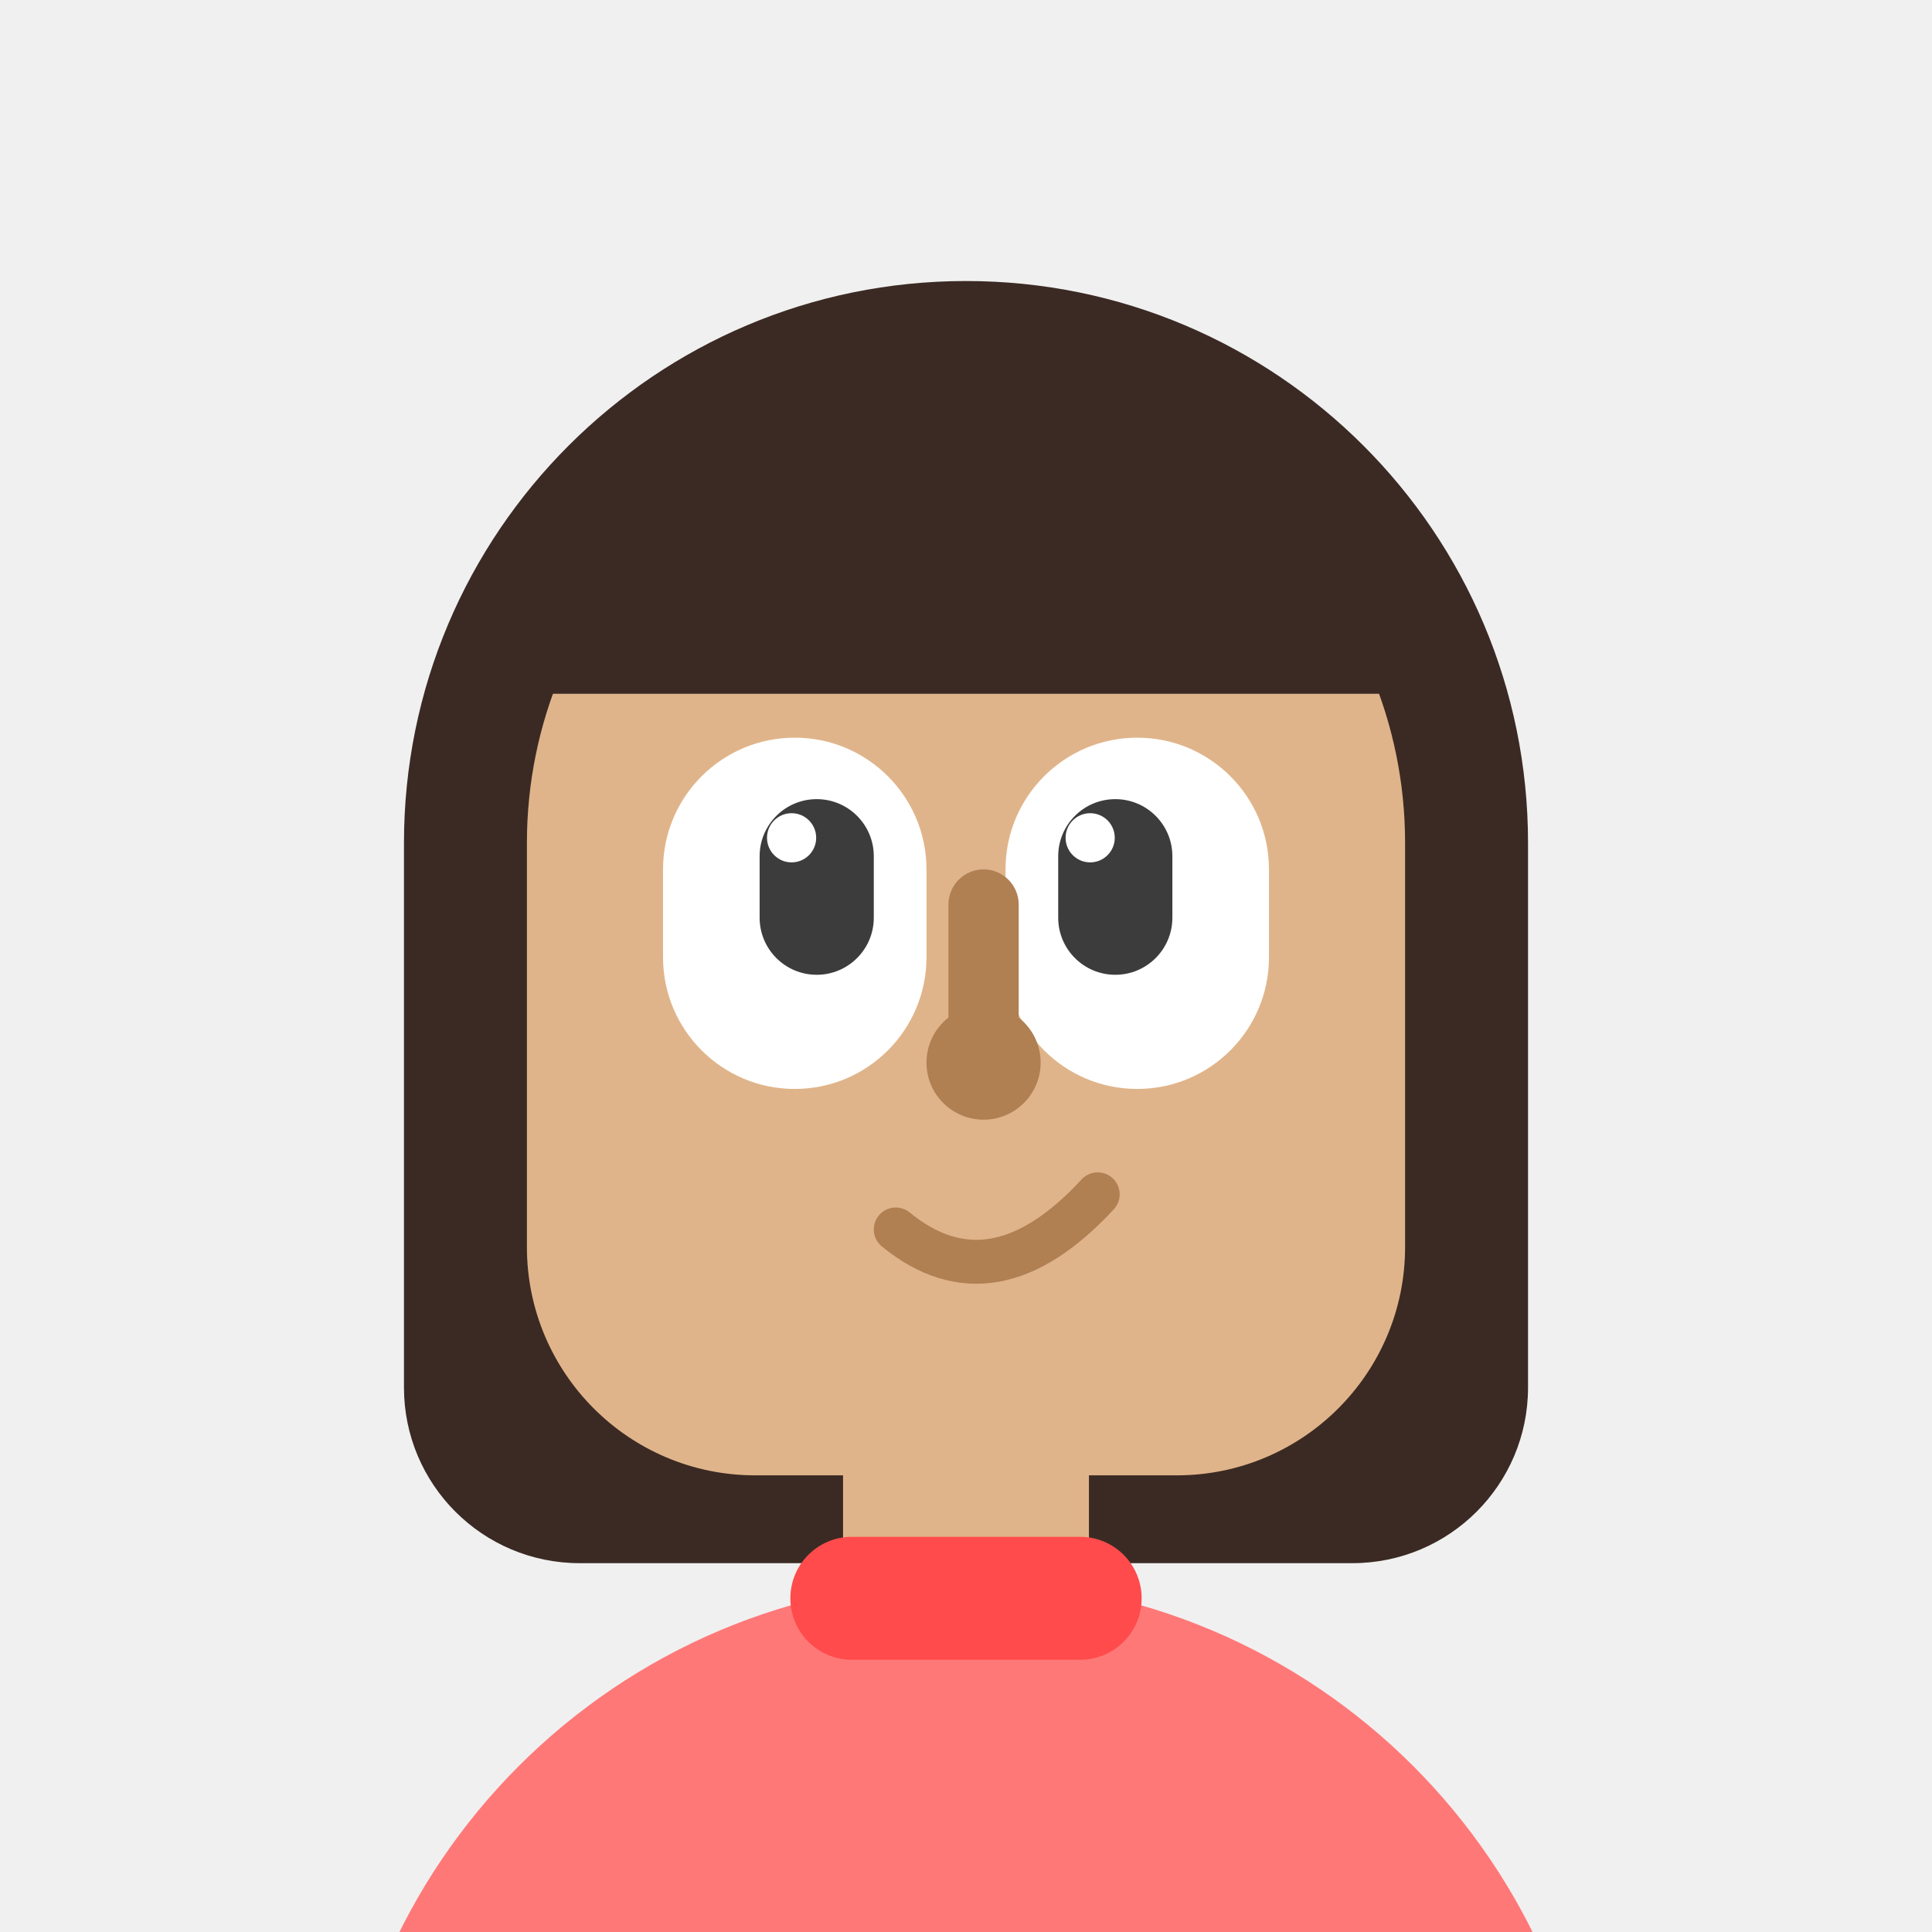
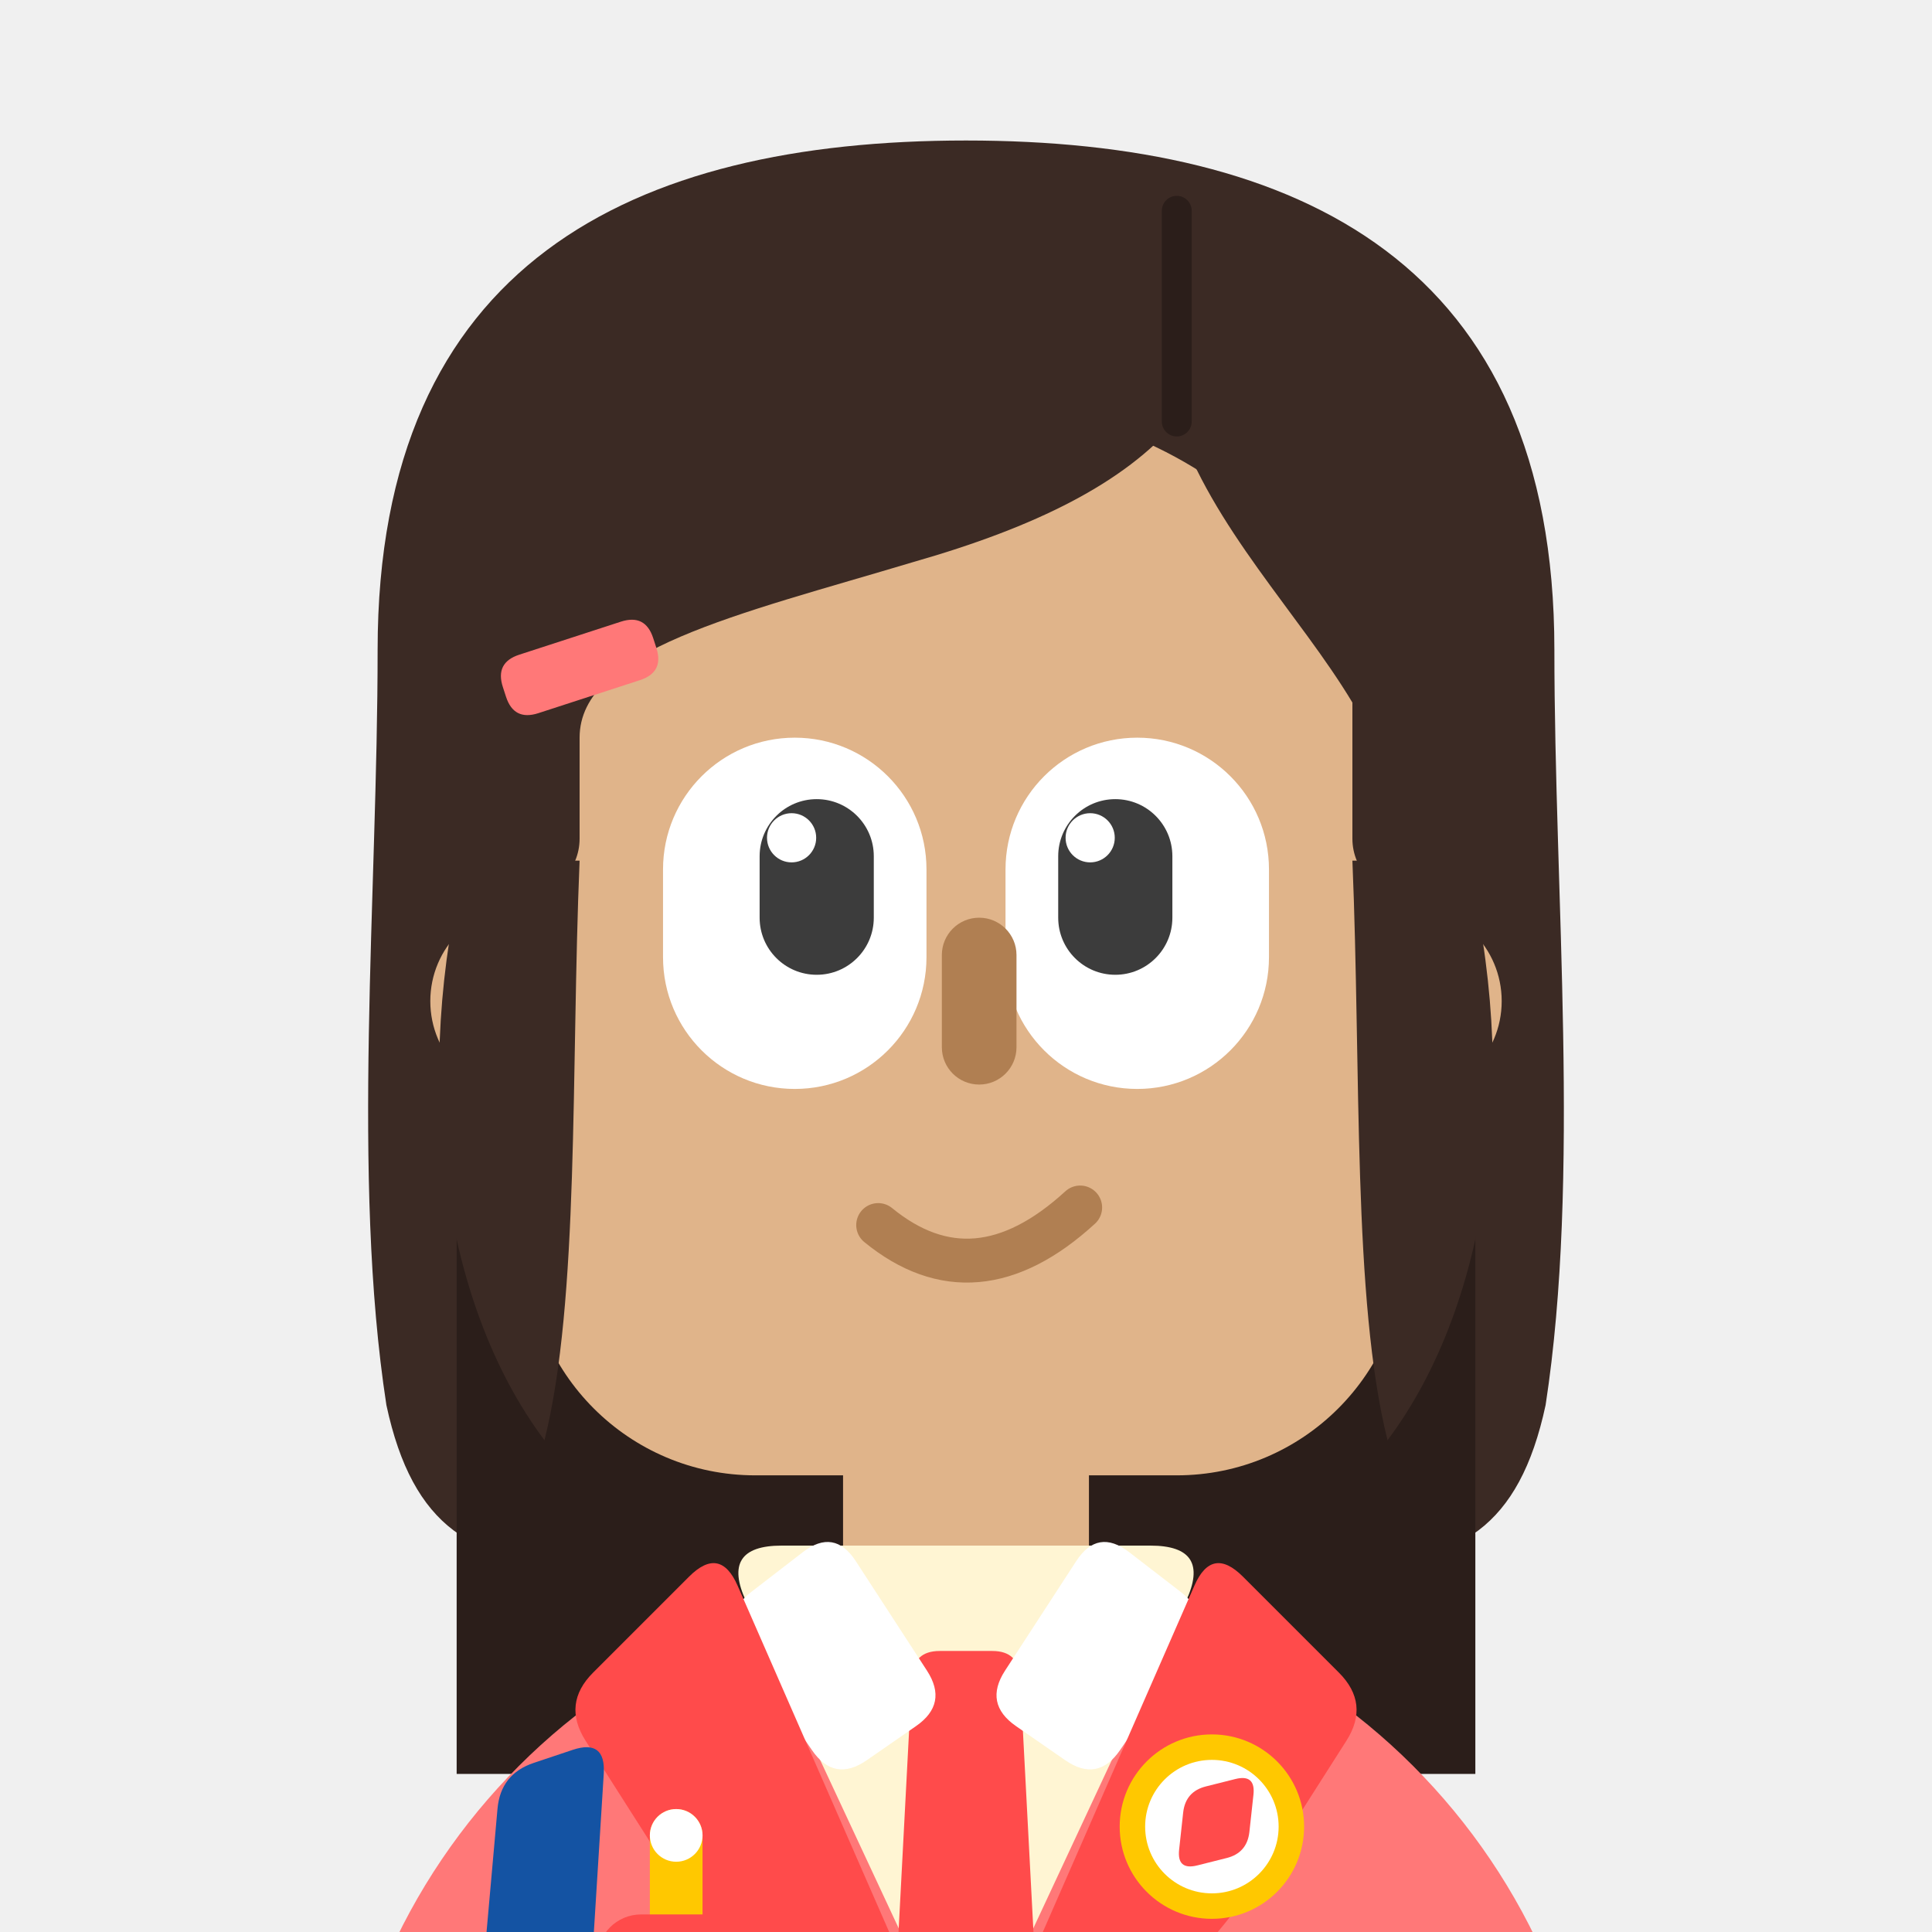
<svg xmlns="http://www.w3.org/2000/svg" width="220" height="220" viewBox="-110 -112 220 220">
-   <path d="M-64 -16A64 64 0 0 1 64 -16V46A20 20 0 0 1 44 66H-44A20 20 0 0 1 -64 46Z" fill="#3B2A24" />
+   <path d="M-66 48C-70 22 -67 -10 -67 -38C-67 -82 -38 -96 0 -96C38 -96 67 -82 67 -38C67 -10 70 22 66 48C63 62 56 66 44 66H-44C-56 66 -63 62 -66 48Z" fill="#3B2A24" />
+   <path d="M-58 4V90H58V4Z" fill="#2B1E1A" />
+   <path d="M-57 -16.5V-50C-61 -77 -34 -91 0 -91C34 -91 61 -77 57 -50V-16.5Z" fill="#3B2A24" />
  <path d="M-105 252a25 25 0 1 0 50 0a25 25 0 1 0 -50 0Z" fill="#E0B48A" />
  <path d="M-46 118L-70.65 215.17" fill="none" stroke="#FF7878" stroke-width="38" stroke-linecap="round" stroke-linejoin="round" />
  <path d="M55 252a25 25 0 1 0 50 0a25 25 0 1 0 -50 0Z" fill="#E0B48A" />
  <path d="M46 118L70.65 215.17" fill="none" stroke="#FF7878" stroke-width="38" stroke-linecap="round" stroke-linejoin="round" />
  <path d="M-8 40H8A6 6 0 0 1 14 46V74A6 6 0 0 1 8 80H-8A6 6 0 0 1 -14 74V46A6 6 0 0 1 -8 40Z" fill="#E0B48A" />
  <path d="M-8 40H8A6 6 0 0 1 14 46V48A6 6 0 0 1 8 54H-8A6 6 0 0 1 -14 48V46A6 6 0 0 1 -8 40Z" fill="#B07F52" />
  <path d="M-72 140A72 72 0 0 1 72 140V220A30 30 0 0 1 42 250H-42A30 30 0 0 1 -72 220Z" fill="#FF7878" />
-   <path d="M-13 63H13A7 7 0 0 1 20 70V70A7 7 0 0 1 13 77H-13A7 7 0 0 1 -20 70V70A7 7 0 0 1 -13 63Z" fill="#FF4B4B" />
+   <path d="M-25.04 70.34Q-28 64 -21 64L21 64Q28 64 25.04 70.34L2.96 117.66Q0 124 -2.96 117.66Z" fill="#FFF5D3" />
+   <path d="M-6.16 79Q-6 76 -3 76L3 76Q6 76 6.16 79L7.84 111Q8 114 6.13 116.34L1.87 121.66Q0 124 -1.87 121.66L-6.13 116.34Q-8 114 -7.84 111Z" fill="#FF4B4B" />
+   <path d="M-25.46 75.71Q-28 72 -24.43 69.26L-18.57 64.74Q-15 62 -12.55 65.77L-4.45 78.23Q-2 82 -5.7 84.56L-11.3 88.44Q-15 91 -17.54 87.29Z" fill="#FFFFFF" />
+   <path d="M17.54 87.29Q15 91 11.3 88.44L5.7 84.56Q2 82 4.45 78.23L12.55 65.77Q15 62 18.57 64.74L24.43 69.26Q28 72 25.46 75.71Z" fill="#FFFFFF" />
+   <path d="M-43.32 86.22Q-46 82 -42.46 78.46L-31.54 67.54Q-28 64 -26 68.58L-2 123.42Q0 128 -5 128L-7 128Q-12 128 -15.2 124.16L-28.8 107.84Q-32 104 -34.68 99.78Z" fill="#FF4B4B" />
+   <path d="M34.68 99.78Q32 104 28.8 107.84L15.2 124.16Q12 128 7 128L5 128Q0 128 2 123.42L26 68.58Q28 64 31.54 67.54L42.46 78.46Q46 82 43.32 86.22Z" fill="#FF4B4B" />
+   <path d="M0 124H0A4.5 4.5 0 0 1 4.5 128.5V245.5A4.5 4.5 0 0 1 0 250H0A4.5 4.5 0 0 1 -4.5 245.5V128.5A4.5 4.5 0 0 1 0 124Z" fill="#FF4B4B" />
+   <path d="M-3.6 138a3.6 3.6 0 1 0 7.2 0a3.6 3.6 0 1 0 -7.2 0Z" fill="#FFC800" />
+   <path d="M-3.6 158a3.6 3.6 0 1 0 7.2 0a3.6 3.6 0 1 0 -7.2 0Z" fill="#FFC800" />
+   <path d="M-3.6 178a3.6 3.6 0 1 0 7.2 0a3.6 3.6 0 1 0 -7.2 0Z" fill="#FFC800" />
+   <path d="M17.5 96a10.5 10.5 0 1 0 21 0a10.5 10.5 0 1 0 -21 0Z" fill="#FFC800" />
+   <path d="M20.4 96a7.6 7.6 0 1 0 15.2 0a7.6 7.6 0 1 0 -15.2 0Z" fill="#FFFFFF" />
+   <path d="M26.33 100.42Q24 101 24.27 98.61L24.73 94.39Q25 92 27.33 91.42L30.67 90.58Q33 90 32.73 92.39L32.27 96.61Q32 99 29.67 99.58Z" fill="#FF4B4B" />
+   <path d="M-33 94H-33A3 3 0 0 1 -30 97V109A3 3 0 0 1 -33 112H-33A3 3 0 0 1 -36 109V97A3 3 0 0 1 -33 94Z" fill="#FFC800" />
+   <path d="M-33 94H-33A3 3 0 0 1 -30 97V97A3 3 0 0 1 -33 100H-33A3 3 0 0 1 -36 97V97A3 3 0 0 1 -33 94Z" fill="#FFFFFF" />
+   <path d="M-37 106H-25A5 5 0 0 1 -20 111V117A5 5 0 0 1 -25 122H-37A5 5 0 0 1 -42 117V111A5 5 0 0 1 -37 106Z" fill="#FF4B4B" />
+   <path d="M-53.35 93.98Q-53 90 -49.21 88.74L-44.79 87.26Q-41 86 -41.25 89.99L-46.75 178.01Q-47 182 -50.96 181.43L-57.04 180.57Q-61 180 -60.65 176.02Z" fill="#1453A3" />
+   <path d="M-83 160H-67A5 5 0 0 1 -62 165V171A5 5 0 0 1 -67 176H-83A5 5 0 0 1 -88 171V165A5 5 0 0 1 -83 160Z" fill="#FFFFFF" />
+   <path d="M-81 155H-77A3 3 0 0 1 -74 158V160A3 3 0 0 1 -77 163H-81A3 3 0 0 1 -84 160V158A3 3 0 0 1 -81 155Z" fill="#FFC800" />
+   <path d="M-68 157H-64A3 3 0 0 1 -61 160V162A3 3 0 0 1 -64 165H-68A3 3 0 0 1 -71 162V160A3 3 0 0 1 -68 157Z" fill="#58CC02" />
+   <path d="M-83 172H-45A11 11 0 0 1 -34 183V215A11 11 0 0 1 -45 226H-83A11 11 0 0 1 -94 215V183A11 11 0 0 1 -83 172Z" fill="#2B70C9" />
+   <path d="M-94 179Q-94 172 -87 172L-41 172Q-34 172 -34 179L-34 187Q-34 194 -40.5 196.6L-57.5 203.4Q-64 206 -70.5 203.4L-87.5 196.6Q-94 194 -94 187Z" fill="#1453A3" />
+   <path d="M-69.2 202a5.2 5.2 0 1 0 10.4 0a5.2 5.2 0 1 0 -10.4 0Z" fill="#FFC800" />
+   <path d="M-75.9 213H-52.1A2.1 2.1 0 0 1 -50 215.1V215.1A2.1 2.1 0 0 1 -52.1 217.2H-75.9A2.1 2.1 0 0 1 -78 215.1V215.1A2.1 2.1 0 0 1 -75.9 213Z" fill="#FFC800" />
+   <path d="M-79.6 219a3.6 3.6 0 1 0 7.2 0a3.6 3.6 0 1 0 -7.2 0Z" fill="#FFFFFF" />
+   <path d="M-55.6 219a3.6 3.6 0 1 0 7.2 0a3.6 3.6 0 1 0 -7.2 0Z" fill="#FFFFFF" />
+   <path d="M-61 2a11 11 0 1 0 22 0a11 11 0 1 0 -22 0Z" fill="#E0B48A" />
+   <path d="M39 2a11 11 0 1 0 22 0a11 11 0 1 0 -22 0Z" fill="#E0B48A" />
  <path d="M-50 -16A50 50 0 0 1 50 -16V30A26 26 0 0 1 24 56H-24A26 26 0 0 1 -50 30Z" fill="#E0B48A" />
  <path d="M-19.5 -28H-19.5A15 15 0 0 1 -4.5 -13V-3A15 15 0 0 1 -19.5 12H-19.5A15 15 0 0 1 -34.5 -3V-13A15 15 0 0 1 -19.5 -28Z" fill="#FFFFFF" />
  <path d="M-17 -21H-17A6.5 6.5 0 0 1 -10.5 -14.5V-7.5A6.5 6.5 0 0 1 -17 -1H-17A6.5 6.5 0 0 1 -23.5 -7.5V-14.5A6.5 6.5 0 0 1 -17 -21Z" fill="#3C3C3C" />
  <path d="M-22.66 -16.6a2.8 2.8 0 1 0 5.6 0a2.8 2.8 0 1 0 -5.6 0Z" fill="#FFFFFF" />
  <path d="M19.5 -28H19.5A15 15 0 0 1 34.5 -13V-3A15 15 0 0 1 19.5 12H19.5A15 15 0 0 1 4.5 -3V-13A15 15 0 0 1 19.5 -28Z" fill="#FFFFFF" />
  <path d="M17 -21H17A6.5 6.5 0 0 1 23.5 -14.5V-7.5A6.5 6.5 0 0 1 17 -1H17A6.5 6.5 0 0 1 10.5 -7.5V-14.5A6.5 6.5 0 0 1 17 -21Z" fill="#3C3C3C" />
  <path d="M11.34 -16.6a2.8 2.8 0 1 0 5.6 0a2.8 2.8 0 1 0 -5.6 0Z" fill="#FFFFFF" />
-   <path d="M2 -13H2A4 4 0 0 1 6 -9V5A4 4 0 0 1 2 9H2A4 4 0 0 1 -2 5V-9A4 4 0 0 1 2 -13Z" fill="#B07F52" />
-   <path d="M-4.5 9a6.5 6.5 0 1 0 13 0a6.5 6.5 0 1 0 -13 0Z" fill="#B07F52" />
-   <path d="M-8 28Q3 37 15 24" fill="none" stroke="#B07F52" stroke-width="5" stroke-linecap="round" stroke-linejoin="round" />
-   <path d="M-54.22 -33A56 56 0 0 1 54.22 -33Z" fill="#3B2A24" />
+   <path d="M1.5 -7.5H1.5A4.25 4.25 0 0 1 5.75 -3.25V7.25A4.25 4.25 0 0 1 1.5 11.5H1.5A4.25 4.25 0 0 1 -2.75 7.25V-3.25A4.25 4.25 0 0 1 1.5 -7.5Z" fill="#B07F52" />
+   <path d="M-10 27.5Q1 36.5 13 25.5" fill="none" stroke="#B07F52" stroke-width="5" stroke-linecap="round" stroke-linejoin="round" />
+   <path d="M-57 -16.5V-50C-61 -77 -34 -91 0 -91C34 -91 61 -77 57 -50V-16.5ZM-44 -16.5V-28C-44 -38 -26 -42 -6 -48C8 -52 18 -57 24 -64C28 -52 38 -42 44 -32V-16.5Z" fill="#3B2A24" fill-rule="evenodd" />
+   <path d="M-57 -16.5a6.5 6.5 0 1 0 13 0a6.5 6.5 0 1 0 -13 0Z" fill="#3B2A24" />
+   <path d="M44 -16.5a6.5 6.5 0 1 0 13 0a6.5 6.5 0 1 0 -13 0Z" fill="#3B2A24" />
+   <path d="M-57 -14C-63 10 -60 36 -48 52C-44 36 -45 10 -44 -14Z" fill="#3B2A24" />
+   <path d="M57 -14C63 10 60 36 48 52C44 36 45 10 44 -14Z" fill="#3B2A24" />
+   <path d="M-52.74 -33.77Q-53.64 -36.55 -50.87 -37.45L-39.3 -41.21Q-36.52 -42.11 -35.62 -39.34L-35.26 -38.23Q-34.36 -35.45 -37.13 -34.55L-48.7 -30.79Q-51.48 -29.89 -52.38 -32.66Z" fill="#FF7878" />
+   <path d="M24 -88V-64" fill="none" stroke="#2B1E1A" stroke-width="3.4" stroke-linecap="round" stroke-linejoin="round" />
</svg>
